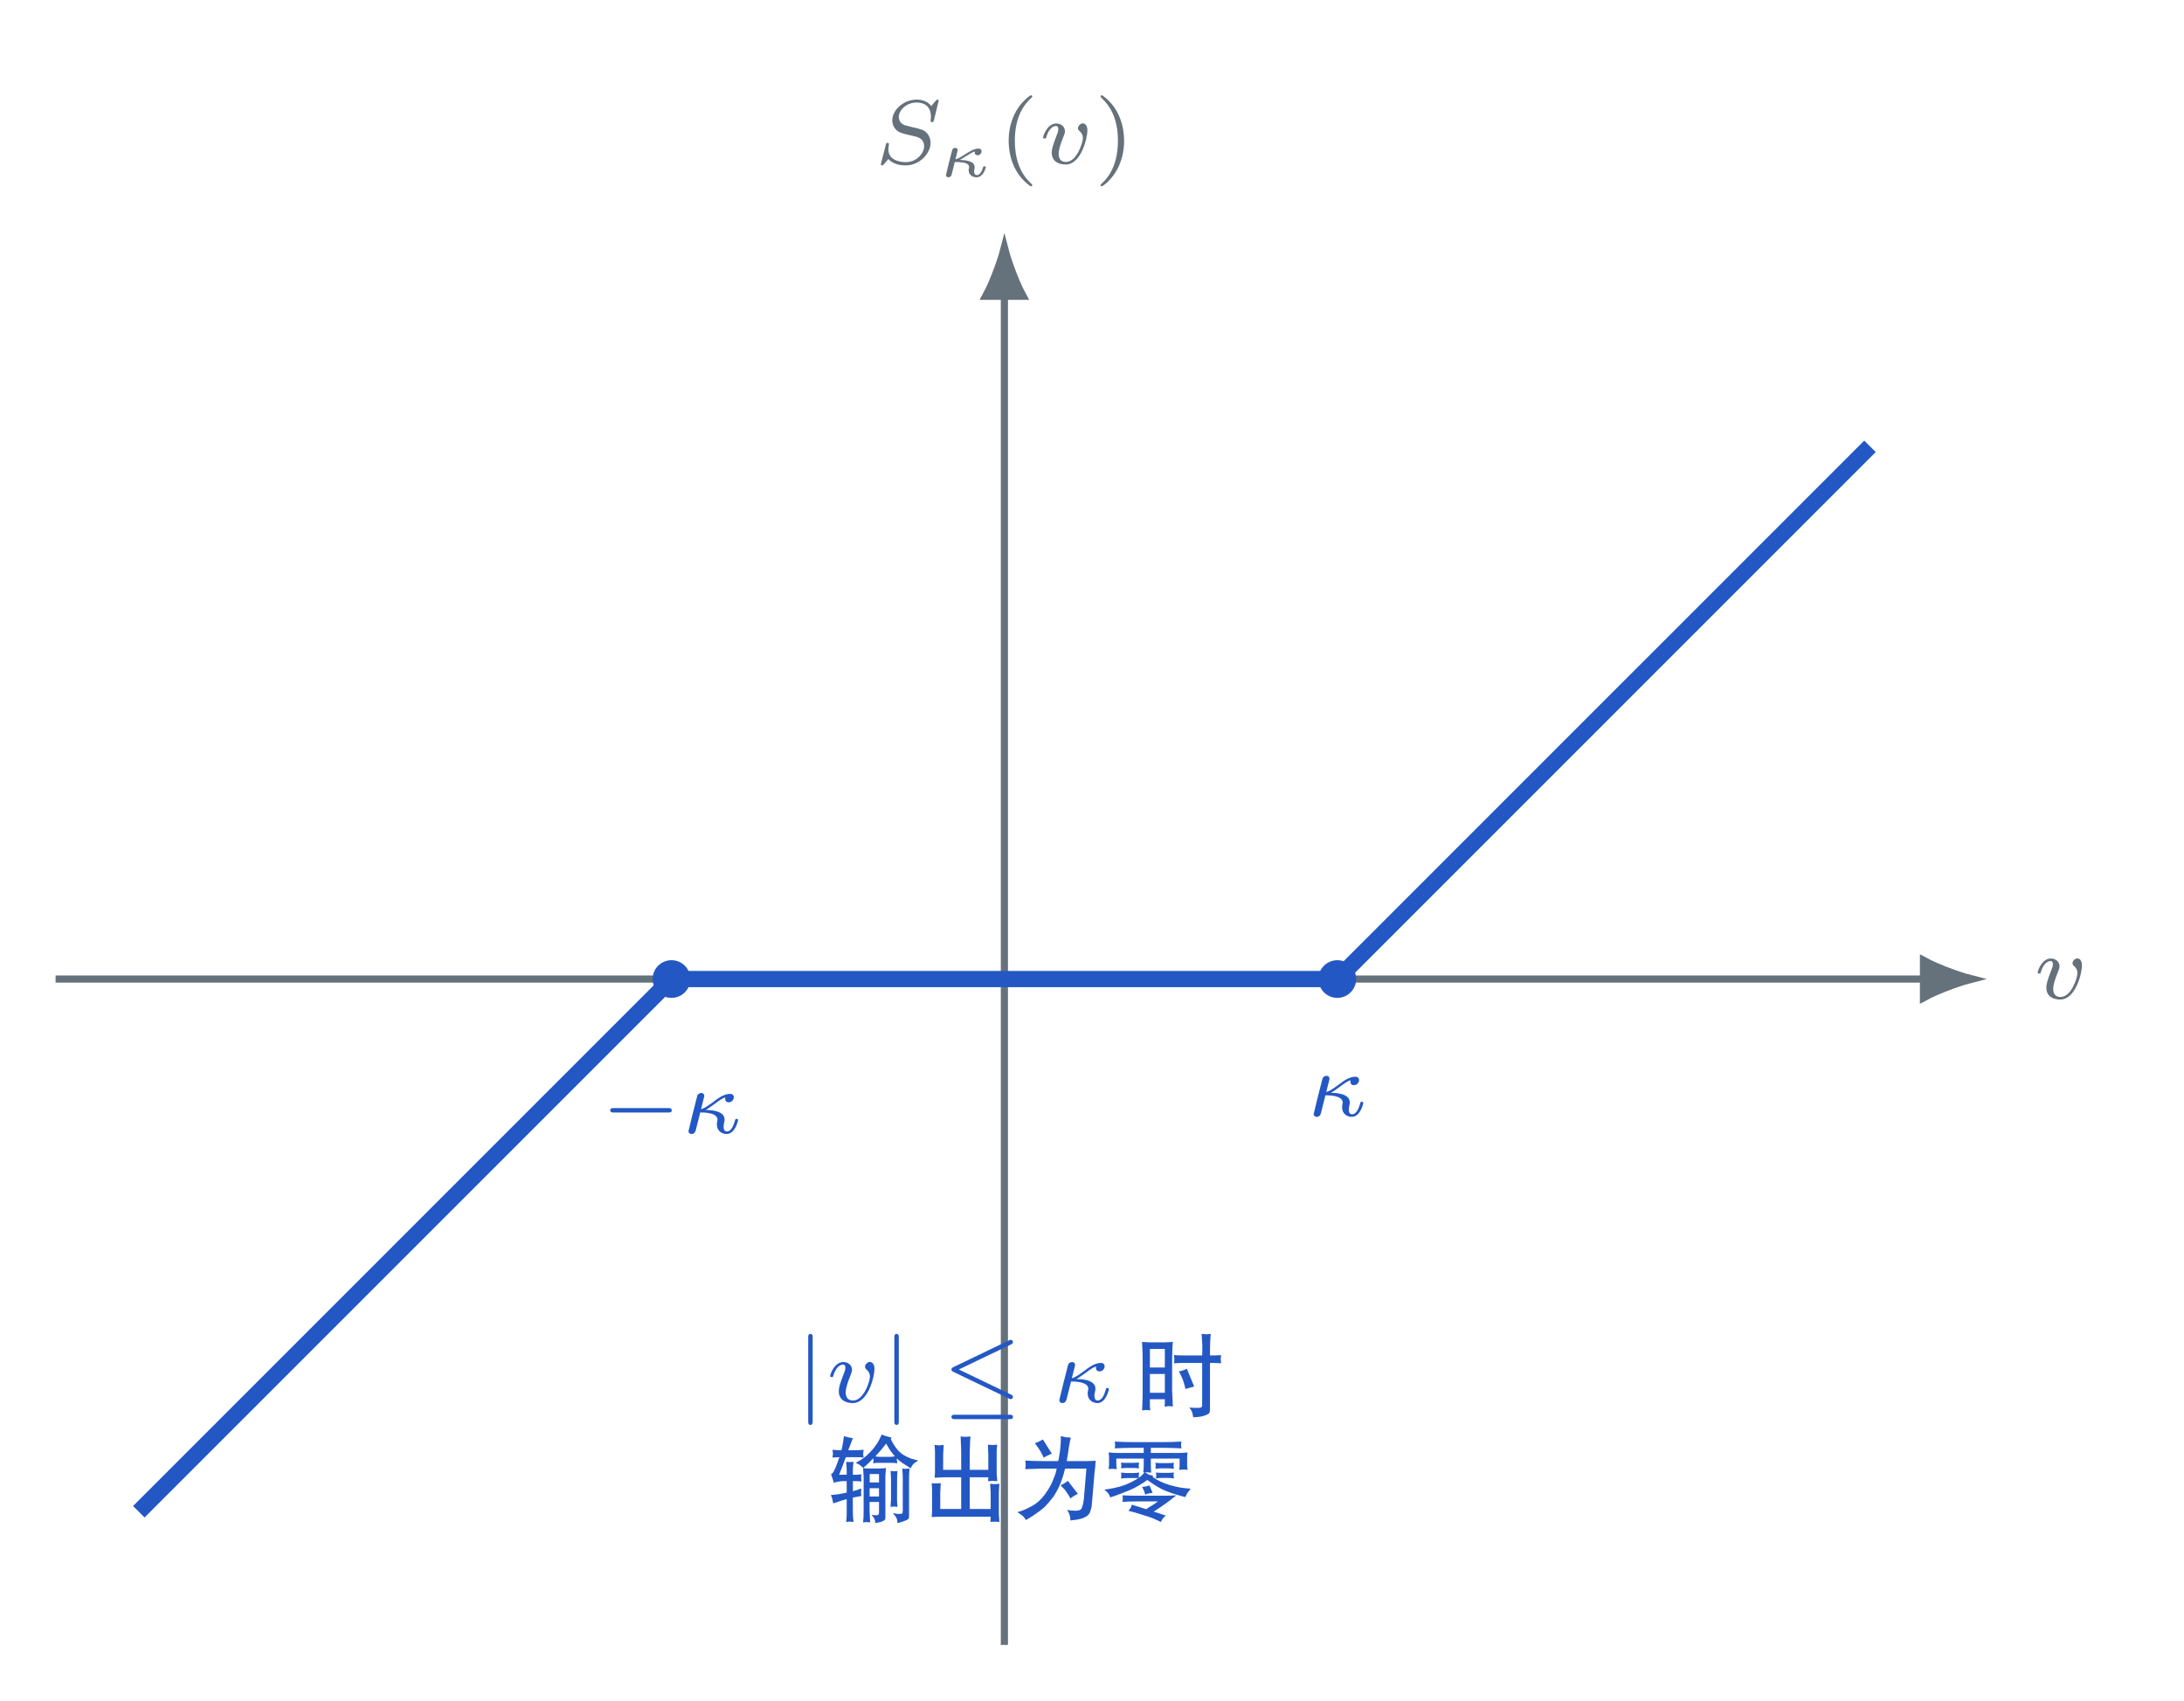
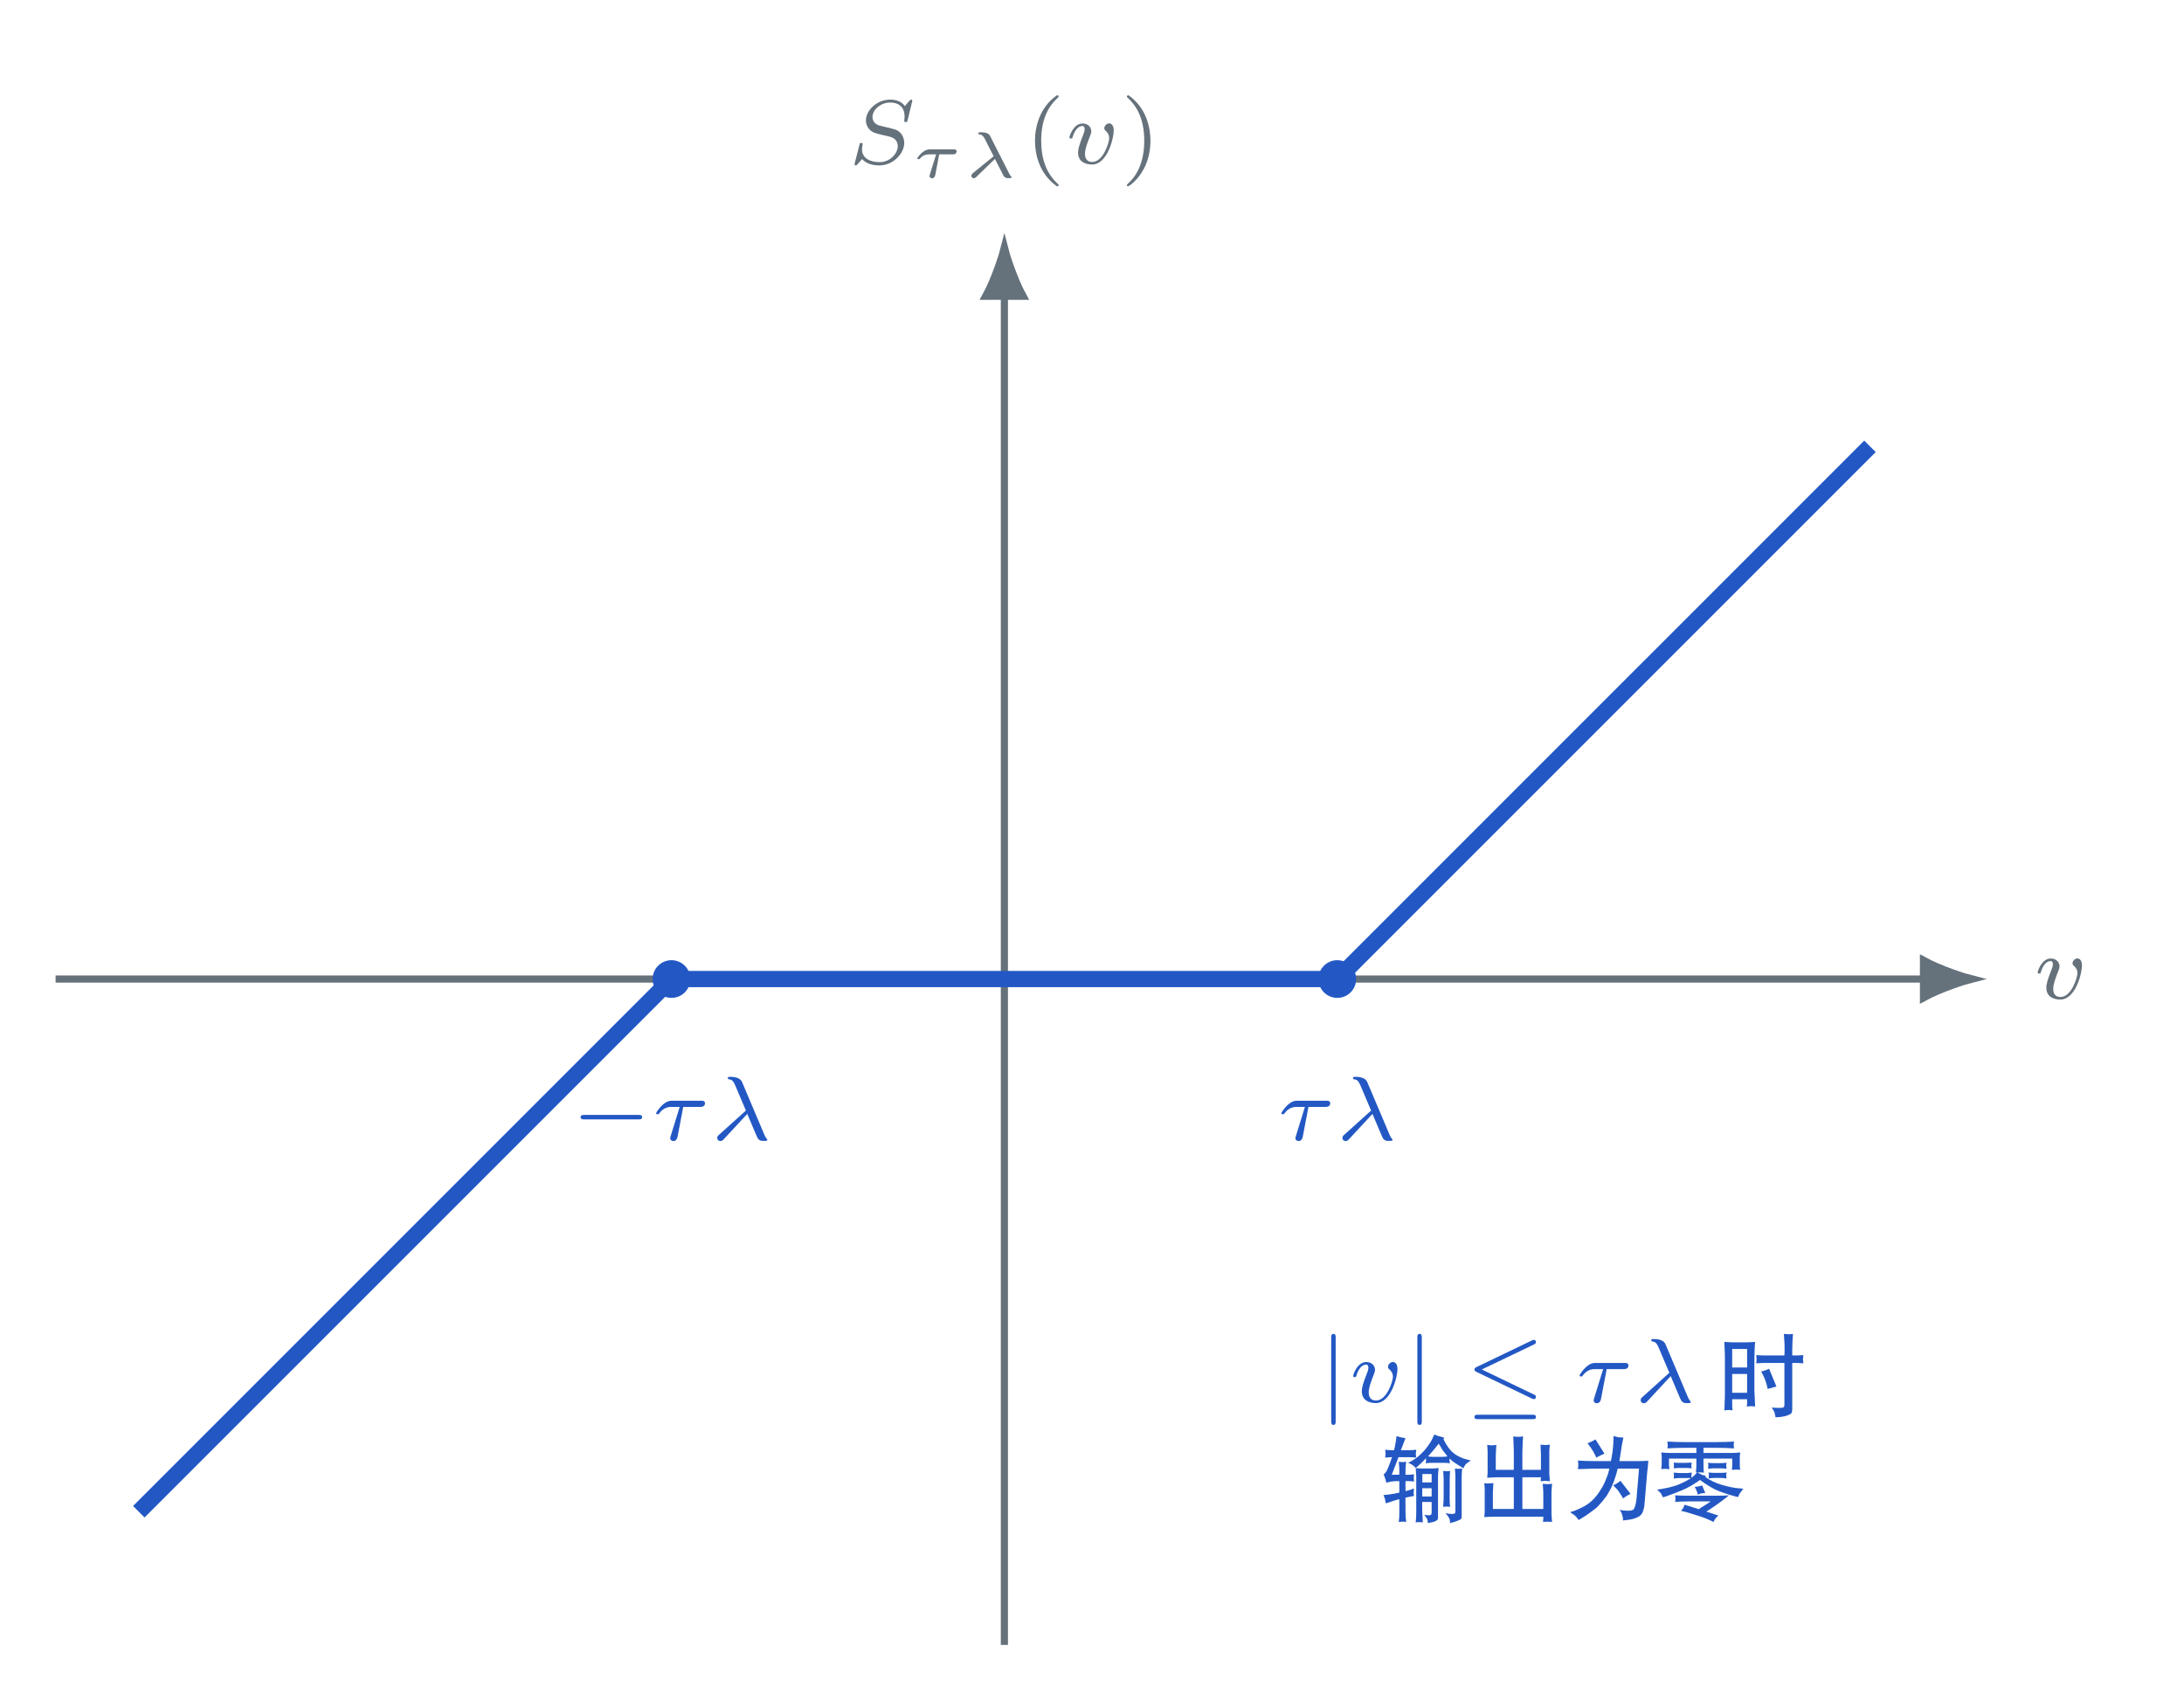
<svg xmlns="http://www.w3.org/2000/svg" xmlns:xlink="http://www.w3.org/1999/xlink" version="1.1" width="167.363pt" height="130.303pt" viewBox="-72 -72 167.363 130.303">
  <defs>
-     <path id="g14-0" d="M5.189-1.576C5.3-1.576 5.467-1.576 5.467-1.743C5.467-1.918 5.307-1.918 5.189-1.918H1.032C.921-1.918 .753-1.918 .753-1.75C.753-1.576 .914-1.576 1.032-1.576H5.189Z" />
-     <path id="g14-20" d="M5.314-4.421C5.405-4.463 5.467-4.519 5.467-4.603C5.467-4.7 5.391-4.777 5.293-4.777C5.286-4.777 5.251-4.777 5.168-4.735L.914-2.692C.795-2.636 .753-2.58 .753-2.504S.795-2.371 .914-2.315L5.154-.279C5.251-.23 5.279-.23 5.293-.23C5.405-.23 5.467-.321 5.467-.398C5.467-.509 5.384-.551 5.321-.579L1.318-2.504L5.314-4.421ZM5.189 1.304C5.3 1.304 5.467 1.304 5.467 1.137C5.467 .962 5.307 .962 5.189 .962H1.032C.914 .962 .753 .962 .753 1.137C.753 1.304 .921 1.304 1.032 1.304H5.189Z" />
-     <path id="g14-106" d="M1.353-4.958C1.353-5.063 1.353-5.23 1.186-5.23C1.011-5.23 1.011-5.07 1.011-4.958V1.471C1.011 1.576 1.011 1.743 1.179 1.743C1.353 1.743 1.353 1.583 1.353 1.471V-4.958Z" />
    <path id="g2-1307" d="M.893 .837C1.172 .816 1.423 .809 1.66 .809H5.412V.955C5.412 .969 5.412 1.004 5.398 1.046C5.398 1.102 5.398 1.151 5.398 1.206C5.537 1.193 5.649 1.186 5.733 1.186C5.83 1.186 5.942 1.193 6.081 1.206L6.053 .795C6.039 .746 6.039 .607 6.039 .377V-.865C6.039-1.039 6.039-1.172 6.053-1.276C6.053-1.381 6.067-1.527 6.081-1.716C5.914-1.695 5.788-1.688 5.719-1.688S5.537-1.695 5.37-1.716L5.398-1.29C5.412-1.172 5.412-1.032 5.412-.865V.216H3.808V-2.211H5.23V-2.162C5.23-2.141 5.23-2.113 5.216-2.064C5.216-2.015 5.216-1.967 5.216-1.911C5.398-1.932 5.523-1.939 5.565-1.939S5.719-1.932 5.914-1.911L5.886-2.315C5.872-2.378 5.872-2.511 5.872-2.727V-3.815V-4.261C5.886-4.366 5.886-4.519 5.914-4.714C5.76-4.693 5.649-4.686 5.551-4.686C5.467-4.693 5.342-4.7 5.202-4.714L5.216-4.261C5.23-4.142 5.23-3.996 5.23-3.815V-2.783H3.808V-3.933C3.808-4.122 3.808-4.331 3.822-4.547C3.822-4.763 3.836-5.028 3.864-5.342C3.682-5.321 3.543-5.314 3.473-5.314S3.278-5.321 3.11-5.342L3.138-4.645C3.152-4.428 3.152-4.198 3.152-3.954V-2.783H1.771V-3.738C1.771-3.919 1.771-4.073 1.785-4.191C1.785-4.31 1.799-4.477 1.813-4.693C1.618-4.672 1.506-4.659 1.465-4.659C1.423-4.666 1.311-4.672 1.116-4.693L1.144-4.198C1.144-4.115 1.144-3.961 1.144-3.731V-2.873C1.144-2.741 1.144-2.629 1.144-2.538C1.13-2.448 1.13-2.329 1.116-2.176C1.353-2.197 1.562-2.204 1.785-2.211H3.152V.216H1.548V-.9C1.548-1.032 1.548-1.158 1.562-1.283C1.562-1.416 1.576-1.576 1.59-1.764C1.395-1.75 1.283-1.743 1.227-1.743C1.172-1.736 1.06-1.743 .893-1.764L.921-1.325C.921-1.255 .921-1.116 .921-.914V.084C.921 .23 .921 .349 .921 .446C.907 .537 .907 .669 .893 .837Z" />
    <path id="g2-2604" d="M.181-1.269L.398-1.067C.467-1.011 .544-.879 .635-.676L.941-.774C1.36-.921 1.764-1.081 2.162-1.248S2.992-1.667 3.473-2.008C3.884-1.702 4.268-1.465 4.624-1.283C4.979-1.116 5.474-.941 6.109-.767L6.388-.697L6.472-.886C6.493-.948 6.604-1.095 6.793-1.339L6.458-1.367C6.102-1.395 5.67-1.478 5.168-1.625C4.659-1.771 4.226-1.981 3.857-2.26L3.933-2.329L3.682-2.385C3.605-2.399 3.473-2.469 3.285-2.594C3.487-2.594 3.647-2.587 3.766-2.566L3.745-2.866C3.738-2.915 3.738-3.013 3.738-3.159V-3.647H5.942V-3.166C5.942-3.089 5.942-3.027 5.935-2.978S5.921-2.866 5.914-2.783C6.046-2.797 6.158-2.803 6.242-2.803C6.318-2.81 6.423-2.803 6.555-2.783L6.528-2.978C6.521-3.027 6.521-3.082 6.521-3.159V-3.675C6.521-3.752 6.521-3.815 6.528-3.877S6.541-4.017 6.555-4.115C6.346-4.094 6.151-4.08 5.963-4.08H3.738V-4.47H4.763C5.182-4.47 5.621-4.456 6.081-4.428L6.06-4.596V-4.679C6.053-4.721 6.053-4.756 6.06-4.791S6.074-4.875 6.081-4.951C5.642-4.924 5.202-4.91 4.763-4.91H2.308C1.869-4.91 1.423-4.924 .976-4.951C.99-4.812 .997-4.728 .997-4.7V-4.603C.99-4.561 .983-4.505 .976-4.428C1.43-4.456 1.876-4.47 2.308-4.47H3.194V-4.08H1.095C.928-4.08 .732-4.094 .502-4.115L.53-3.905C.537-3.843 .537-3.773 .537-3.682V-3.222C.537-3.159 .537-3.103 .523-3.055C.523-2.999 .509-2.929 .502-2.845C.697-2.866 .907-2.866 1.13-2.838L1.102-3.055C1.095-3.11 1.095-3.166 1.095-3.229V-3.647H3.194V-3.166C3.194-3.082 3.194-2.999 3.187-2.908S3.173-2.713 3.159-2.58L3.257-2.587L3.082-2.399C3.048-2.364 2.964-2.287 2.817-2.169V-2.287C2.81-2.308 2.81-2.329 2.817-2.371C2.824-2.399 2.831-2.469 2.845-2.573C2.657-2.552 2.511-2.538 2.406-2.538H1.932C1.827-2.538 1.667-2.552 1.458-2.573C1.471-2.455 1.478-2.378 1.478-2.35S1.478-2.294 1.471-2.267C1.471-2.239 1.465-2.19 1.458-2.12C1.632-2.141 1.792-2.155 1.932-2.155H2.79C2.476-1.953 2.148-1.785 1.82-1.653S1.06-1.409 .523-1.318L.181-1.269ZM1.458-2.901C1.674-2.922 1.827-2.929 1.932-2.929H2.371C2.462-2.929 2.615-2.922 2.838-2.901L2.81-3.055C2.803-3.062 2.803-3.089 2.81-3.124C2.81-3.166 2.817-3.236 2.838-3.34C2.65-3.327 2.497-3.32 2.371-3.32H1.932C1.792-3.313 1.632-3.32 1.458-3.34C1.471-3.222 1.478-3.152 1.478-3.124C1.478-3.103 1.478-3.075 1.471-3.041C1.471-3.013 1.465-2.964 1.458-2.901ZM1.569-.83L1.583-.683C1.59-.635 1.59-.6 1.59-.586C1.59-.565 1.59-.53 1.583-.495S1.576-.404 1.569-.328C1.932-.349 2.26-.363 2.559-.363H4.289C4.156-.265 3.996-.16 3.829-.056C3.654 .049 3.501 .146 3.382 .23L2.287-.112L2.218 .077C2.211 .119 2.141 .209 2.022 .356L2.455 .467C2.894 .6 3.236 .704 3.48 .781C3.717 .858 3.947 .948 4.163 1.046L4.505 1.213L4.603 1.025C4.645 .948 4.735 .851 4.882 .718L3.954 .418C4.519 .063 5.105-.349 5.698-.83C5.377-.809 5.091-.802 4.84-.802H2.594C2.287-.802 1.946-.809 1.569-.83ZM3.068-1.478L3.173-1.269C3.18-1.255 3.194-1.227 3.215-1.172C3.236-1.13 3.25-1.095 3.257-1.074L3.299-.879L3.48-.955C3.508-.969 3.64-.99 3.877-1.018L3.633-1.59C3.452-1.527 3.264-1.485 3.068-1.478ZM4.087-2.866C4.275-2.887 4.428-2.901 4.54-2.901H5.035C5.147-2.901 5.307-2.887 5.509-2.866L5.488-3.027C5.481-3.041 5.481-3.068 5.481-3.11C5.481-3.145 5.488-3.222 5.509-3.327C5.328-3.306 5.168-3.299 5.028-3.299H4.533C4.394-3.299 4.247-3.306 4.087-3.327L4.108-3.18V-3.103V-3.013C4.101-2.978 4.094-2.929 4.087-2.866ZM4.129-2.127C4.296-2.148 4.442-2.162 4.568-2.162H5.056C5.189-2.162 5.342-2.148 5.509-2.127L5.488-2.28C5.481-2.301 5.481-2.329 5.481-2.371C5.481-2.406 5.488-2.476 5.509-2.58C5.342-2.559 5.189-2.552 5.049-2.552H4.568C4.435-2.552 4.289-2.559 4.129-2.58L4.149-2.448C4.156-2.406 4.156-2.378 4.149-2.357V-2.28C4.142-2.246 4.135-2.197 4.129-2.127Z" />
    <path id="g2-3400" d="M.46 .628C.586 .614 .683 .607 .767 .6C.837 .6 .948 .607 1.088 .628L1.06 .335V.035V-.223H2.204V-.077V.153C2.19 .174 2.19 .237 2.176 .335C2.343 .321 2.455 .314 2.511 .307C2.566 .307 2.664 .314 2.817 .335L2.79-.328L2.762-.851V-3.389C2.762-3.515 2.776-3.668 2.776-3.864C2.776-4.045 2.79-4.303 2.817-4.617C2.538-4.596 2.273-4.582 2.036-4.582H1.227C.99-4.582 .739-4.596 .46-4.617L.488-3.912C.502-3.766 .502-3.536 .502-3.208V-.774C.502-.523 .502-.307 .488-.112C.488 .07 .474 .321 .46 .628ZM1.06-.718V-2.162H2.204V-.718H1.06ZM1.06-2.657V-4.073H2.204V-2.657H1.06ZM2.901-2.978C3.208-2.999 3.487-3.006 3.724-3.006H5.063V.077C5.063 .209 5.063 .293 5.049 .321C5.035 .356 5.021 .384 4.979 .404C4.937 .432 4.798 .446 4.589 .439C4.366 .432 4.198 .425 4.087 .411C4.198 .572 4.268 .683 4.282 .739C4.31 .809 4.324 .872 4.338 .934S4.366 1.074 4.38 1.158C4.7 1.151 4.951 1.116 5.161 1.06C5.356 .997 5.481 .941 5.551 .893C5.607 .844 5.649 .781 5.649 .69C5.663 .6 5.663 .509 5.663 .411V-3.006H5.774C5.984-3.006 6.235-2.999 6.514-2.978L6.5-3.166C6.486-3.201 6.486-3.243 6.486-3.278C6.486-3.32 6.486-3.361 6.5-3.403C6.5-3.445 6.5-3.515 6.514-3.605C6.249-3.585 5.998-3.578 5.76-3.578H5.663V-3.961C5.663-4.198 5.677-4.4 5.677-4.561C5.691-4.721 5.691-4.944 5.719-5.23C5.551-5.209 5.44-5.202 5.384-5.202S5.216-5.209 5.021-5.23L5.063-4.596C5.077-4.421 5.077-4.212 5.077-3.961L5.063-3.578H3.724C3.487-3.578 3.208-3.585 2.901-3.605L2.929-3.396V-3.306C2.929-3.264 2.929-3.222 2.929-3.173C2.915-3.124 2.915-3.062 2.901-2.978ZM3.278-2.357L3.417-2.092C3.557-1.813 3.654-1.534 3.724-1.262L3.78-1.011C4.087-1.102 4.31-1.165 4.449-1.2L3.891-2.559C3.71-2.483 3.599-2.434 3.529-2.413C3.473-2.392 3.389-2.378 3.278-2.357Z" />
    <path id="g2-3451" d="M.321-.216C.579-.293 .753-.349 .851-.391C.948-.418 1.018-.446 1.053-.453L1.353-.537V.509C1.353 .607 1.346 .711 1.346 .823C1.332 .928 1.325 1.06 1.311 1.213C1.458 1.193 1.555 1.186 1.611 1.186C1.674 1.186 1.757 1.193 1.876 1.213L1.841 .858C1.834 .739 1.827 .621 1.827 .509L1.82-.656L2.106-.711C2.169-.718 2.294-.746 2.476-.781L2.455-.955C2.448-.976 2.448-1.025 2.455-1.102C2.462-1.186 2.469-1.262 2.476-1.353L2.301-1.297L2.113-1.227L1.827-1.151V-1.918H2.057C2.183-1.918 2.322-1.911 2.483-1.89L2.469-2.078C2.469-2.092 2.469-2.12 2.462-2.155V-2.267C2.469-2.301 2.476-2.364 2.483-2.441C2.294-2.42 2.155-2.406 2.057-2.406H1.827V-2.741C1.827-2.824 1.834-2.915 1.834-3.027C1.841-3.124 1.855-3.257 1.876-3.403C1.723-3.382 1.632-3.375 1.597-3.375S1.471-3.382 1.311-3.403L1.339-3.089C1.346-2.978 1.353-2.866 1.353-2.762V-2.413L.774-2.406L1.29-3.752H2.085C2.253-3.752 2.441-3.745 2.65-3.724L2.622-3.919C2.615-3.933 2.615-3.961 2.615-4.003C2.622-4.038 2.622-4.08 2.629-4.129C2.629-4.17 2.636-4.233 2.65-4.324C2.455-4.303 2.273-4.289 2.099-4.289H1.471C1.527-4.421 1.611-4.638 1.716-4.924L1.827-5.209C1.59-5.244 1.36-5.293 1.137-5.363L1.102-5.077C1.095-5 1.081-4.91 1.053-4.798C1.039-4.679 1.018-4.589 1.011-4.533C.997-4.463 .976-4.387 .948-4.289H.746C.593-4.289 .432-4.303 .265-4.324L.293-4.115C.3-4.101 .3-4.073 .3-4.017C.293-3.975 .293-3.926 .286-3.891C.286-3.857 .279-3.801 .265-3.724C.356-3.731 .502-3.745 .718-3.752L.795-3.759C.676-3.417 .579-3.145 .488-2.929C.398-2.72 .328-2.587 .265-2.532L.153-2.441C.23-2.239 .272-2.113 .293-2.05S.335-1.904 .356-1.799C.642-1.876 .9-1.918 1.13-1.918H1.353V-1.039L1.018-.969C.788-.921 .495-.879 .139-.851L.216-.663C.237-.6 .258-.53 .272-.446C.293-.377 .307-.293 .321-.216ZM2.036-3.32C2.19-3.257 2.301-3.201 2.364-3.152C2.434-3.096 2.518-3.027 2.615-2.929L2.838-3.124C2.999-3.257 3.18-3.445 3.396-3.675V-3.557L3.403-3.501C3.403-3.48 3.403-3.452 3.396-3.417S3.382-3.34 3.375-3.285C3.508-3.306 3.64-3.32 3.759-3.32H4.763C4.917-3.32 5.07-3.306 5.23-3.285L5.202-3.487C5.202-3.501 5.202-3.529 5.196-3.571C5.196-3.605 5.196-3.633 5.202-3.654L5.342-3.522C5.433-3.431 5.677-3.264 6.074-3.02L6.263-2.901L6.332-3.048C6.353-3.096 6.402-3.166 6.479-3.243C6.562-3.32 6.674-3.403 6.834-3.494L6.507-3.585C6.339-3.619 6.158-3.689 5.97-3.78S5.614-3.975 5.488-4.087C5.349-4.198 5.223-4.338 5.112-4.491C4.993-4.652 4.868-4.868 4.735-5.126L4.798-5.244C4.526-5.321 4.359-5.37 4.31-5.384S4.17-5.433 4.038-5.488L3.926-5.258C3.843-5.063 3.731-4.868 3.585-4.672C3.438-4.47 3.34-4.338 3.271-4.268C3.215-4.198 3.089-4.08 2.908-3.905C2.72-3.731 2.518-3.585 2.287-3.459L2.036-3.32ZM3.55-3.815C3.836-4.129 4.115-4.449 4.373-4.791C4.54-4.505 4.645-4.338 4.679-4.282C4.721-4.219 4.84-4.066 5.042-3.815C4.903-3.794 4.777-3.78 4.672-3.78H3.87C3.78-3.78 3.668-3.794 3.55-3.815ZM2.608 1.241C2.713 1.227 2.803 1.22 2.873 1.22S3.034 1.227 3.152 1.241L3.131 .851C3.117 .607 3.11 .474 3.11 .453L3.103-.321H3.829V.418C3.829 .523 3.822 .593 3.801 .628C3.78 .669 3.738 .69 3.668 .697C3.592 .704 3.459 .69 3.264 .663C3.361 .788 3.424 .886 3.466 .948C3.494 1.018 3.522 1.074 3.522 1.116C3.536 1.165 3.536 1.22 3.536 1.297C3.787 1.248 3.94 1.22 3.996 1.2S4.122 1.151 4.191 1.109C4.275 1.067 4.31 .997 4.317 .907V-2.294C4.317-2.371 4.324-2.462 4.331-2.566S4.352-2.79 4.366-2.922C4.191-2.901 4.031-2.887 3.87-2.887H3.103C2.964-2.887 2.797-2.894 2.608-2.915L2.629-2.608C2.643-2.462 2.65-2.35 2.65-2.287V.439C2.65 .586 2.643 .718 2.643 .823C2.629 .928 2.622 1.067 2.608 1.241ZM3.11-.739V-1.374H3.829V-.739H3.11ZM3.117-1.82V-2.462H3.829V-1.82H3.117ZM4.714 .056C4.84 .035 4.931 .028 4.986 .028C5.035 .028 5.126 .035 5.244 .056L5.216-.286C5.209-.335 5.209-.453 5.209-.628C5.209-.628 5.216-2.085 5.216-2.085C5.216-2.246 5.216-2.357 5.223-2.413C5.223-2.469 5.23-2.566 5.244-2.699C5.14-2.678 5.056-2.671 4.986-2.678C4.917-2.678 4.826-2.685 4.714-2.699L4.735-2.392C4.742-2.315 4.749-2.211 4.749-2.085V-.635C4.749-.53 4.749-.425 4.735-.321C4.735-.216 4.721-.091 4.714 .056ZM4.889 .53C5.007 .663 5.091 .774 5.14 .865C5.189 .948 5.216 1.018 5.223 1.081S5.237 1.213 5.244 1.297C5.391 1.262 5.544 1.22 5.712 1.158S5.991 1.046 6.032 1.018C6.088 .976 6.116 .948 6.116 .907C6.13 .872 6.13 .809 6.13 .704V-2.169C6.13-2.253 6.13-2.35 6.137-2.455C6.144-2.566 6.151-2.713 6.165-2.887C6.004-2.873 5.907-2.866 5.879-2.859C5.858-2.859 5.767-2.866 5.614-2.88L5.642-2.462C5.649-2.399 5.649-2.301 5.649-2.169V.349C5.649 .418 5.642 .474 5.628 .516C5.621 .565 5.558 .586 5.44 .593C5.265 .6 5.084 .579 4.889 .53Z" />
    <path id="g2-3769" d="M.488 .46C.669 .579 .809 .676 .893 .746C.962 .816 1.06 .921 1.144 1.06L1.325 .955C1.59 .802 1.827 .642 2.05 .474C2.287 .307 2.441 .181 2.538 .098C2.622 .007 2.762-.133 2.929-.328C3.082-.523 3.208-.669 3.278-.767C3.347-.872 3.417-.997 3.501-1.151S3.654-1.43 3.696-1.534C3.738-1.632 3.794-1.757 3.85-1.911C3.905-2.057 3.947-2.183 3.975-2.28C4.017-2.378 4.059-2.58 4.142-2.88H5.774L5.593-.725C5.593-.628 5.579-.509 5.551-.37C5.537-.23 5.509-.133 5.495-.084C5.481-.028 5.454 .056 5.398 .181C5.356 .293 5.189 .356 4.896 .349C4.7 .349 4.491 .328 4.296 .279C4.394 .432 4.449 .551 4.477 .642C4.505 .725 4.519 .795 4.533 .858C4.533 .921 4.547 .997 4.547 1.095C4.896 1.06 5.147 1.025 5.314 .976C5.481 .934 5.635 .872 5.76 .795C5.886 .711 5.97 .621 6.025 .516C6.067 .411 6.109 .321 6.123 .237C6.151 .16 6.165 .077 6.179 0C6.179-.084 6.207-.244 6.221-.481L6.402-2.622C6.416-2.685 6.416-2.797 6.444-2.957C6.458-3.117 6.472-3.292 6.486-3.48C6.151-3.459 5.844-3.452 5.565-3.452H4.268L4.324-3.794L4.407-4.324C4.421-4.47 4.449-4.617 4.477-4.763L4.575-5.258C4.38-5.265 4.24-5.272 4.142-5.286C4.059-5.307 3.947-5.335 3.822-5.377L3.808-4.889C3.794-4.735 3.794-4.561 3.766-4.373C3.752-4.184 3.724-4.024 3.696-3.891C3.682-3.759 3.654-3.612 3.612-3.452H2.483C2.022-3.452 1.548-3.466 1.088-3.494L1.116-3.299V-3.187V-3.048C1.102-3.006 1.102-2.936 1.088-2.838C1.911-2.866 2.371-2.88 2.483-2.88H3.501L3.417-2.532C3.389-2.434 3.306-2.225 3.18-1.911S2.845-1.248 2.566-.865C2.273-.481 1.953-.195 1.59 0C1.227 .188 .976 .307 .823 .356L.488 .46ZM1.827-4.819L2.05-4.519C2.19-4.331 2.315-4.115 2.427-3.884L2.497-3.717C2.664-3.815 2.873-3.919 3.124-4.024L2.441-5.112L2.26-5.014C2.218-4.979 2.064-4.917 1.827-4.819ZM3.794-1.597L4.045-1.339C4.101-1.29 4.17-1.206 4.254-1.074S4.407-.837 4.449-.774L4.547-.593C4.714-.725 4.91-.844 5.119-.948L4.352-1.939L4.198-1.827L4.017-1.709C3.975-1.681 3.905-1.646 3.794-1.597Z" />
-     <path id="g18-40" d="M2.476-5.23C1.151-4.296 .802-2.817 .802-1.75C.802-.767 1.095 .76 2.476 1.736C2.532 1.736 2.615 1.736 2.615 1.653C2.615 1.611 2.594 1.597 2.545 1.548C1.618 .711 1.276-.474 1.276-1.743C1.276-3.626 1.995-4.547 2.566-5.063C2.594-5.091 2.615-5.112 2.615-5.147C2.615-5.23 2.532-5.23 2.476-5.23Z" />
-     <path id="g18-41" d="M.628-5.23C.579-5.23 .495-5.23 .495-5.147C.495-5.112 .516-5.091 .558-5.042C1.158-4.491 1.827-3.55 1.827-1.75C1.827-.293 1.374 .809 .621 1.492C.502 1.611 .495 1.618 .495 1.653S.516 1.736 .586 1.736C.669 1.736 1.332 1.276 1.792 .404C2.099-.174 2.301-.928 2.301-1.743C2.301-2.727 2.008-4.254 .628-5.23Z" />
-     <path id="g17-20" d="M1.684-1.28C1.853-1.37 1.993-1.46 2.137-1.554C2.476-1.773 2.645-1.868 2.834-1.928C2.829-1.913 2.824-1.898 2.824-1.843C2.824-1.684 2.949-1.634 3.039-1.634C3.213-1.634 3.347-1.788 3.347-1.938C3.347-2.017 3.313-2.147 3.113-2.147C2.755-2.147 2.371-1.893 2.087-1.709C1.738-1.484 1.554-1.38 1.345-1.325L1.435-1.689C1.465-1.803 1.514-1.998 1.514-2.027C1.514-2.112 1.45-2.202 1.33-2.202C1.235-2.202 1.151-2.147 1.106-2.067C1.081-2.022 .618-.169 .618-.12C.618-.01 .707 .055 .802 .055C.872 .055 1.006 .015 1.051-.149C1.071-.224 1.066-.229 1.295-1.121C1.41-1.116 1.519-1.116 1.634-1.111C2.087-1.081 2.391-.991 2.391-.732C2.391-.687 2.376-.618 2.371-.613C2.356-.538 2.356-.508 2.356-.478C2.356-.125 2.675 .055 2.964 .055C3.477 .055 3.671-.663 3.671-.717C3.671-.787 3.587-.787 3.567-.787C3.482-.787 3.472-.762 3.447-.672C3.397-.503 3.253-.115 2.984-.115C2.795-.115 2.775-.314 2.775-.403C2.775-.483 2.795-.558 2.795-.573C2.814-.658 2.814-.667 2.814-.722C2.814-1.215 2.117-1.255 1.684-1.28Z" />
-     <path id="g16-20" d="M1.848-1.771C2.106-1.925 2.441-2.176 2.483-2.204C2.964-2.566 3.131-2.664 3.354-2.741C3.34-2.713 3.333-2.657 3.333-2.622C3.333-2.455 3.445-2.357 3.605-2.357C3.829-2.357 3.996-2.552 3.996-2.741C3.996-2.915 3.884-3.006 3.703-3.006C3.236-3.006 2.762-2.65 2.392-2.364C1.848-1.96 1.66-1.883 1.485-1.834C1.569-2.162 1.583-2.218 1.611-2.343C1.66-2.511 1.736-2.817 1.736-2.852C1.736-2.978 1.639-3.075 1.499-3.075C1.367-3.075 1.248-2.978 1.206-2.894C1.172-2.81 .523-.202 .523-.153C.523 0 .649 .07 .76 .07C1.011 .07 1.067-.16 1.095-.279C1.109-.314 1.248-.886 1.423-1.583C1.785-1.583 2.748-1.555 2.748-1.018C2.748-1.011 2.741-.948 2.72-.865C2.699-.753 2.699-.718 2.699-.649C2.699-.153 3.103 .07 3.438 .07C4.122 .07 4.324-.99 4.324-.997C4.324-1.088 4.233-1.088 4.212-1.088C4.115-1.088 4.108-1.053 4.073-.921C3.996-.649 3.815-.126 3.459-.126C3.271-.126 3.215-.3 3.215-.488C3.215-.607 3.215-.621 3.257-.802C3.278-.879 3.292-.948 3.292-1.032C3.292-1.771 2.064-1.771 1.848-1.771Z" />
-     <path id="g16-83" d="M4.951-4.812C4.951-4.847 4.931-4.903 4.861-4.903C4.819-4.903 4.812-4.896 4.721-4.805L4.38-4.407C4.115-4.777 3.675-4.903 3.25-4.903C2.267-4.903 1.395-4.108 1.395-3.306C1.395-3.201 1.416-2.922 1.625-2.664C1.862-2.385 2.12-2.322 2.594-2.211C2.734-2.176 3.082-2.099 3.187-2.071C3.41-2.015 3.836-1.862 3.836-1.339C3.836-.774 3.243-.112 2.448-.112C1.834-.112 1.095-.328 1.095-1.102C1.095-1.172 1.109-1.325 1.137-1.451C1.144-1.478 1.144-1.485 1.144-1.492C1.144-1.583 1.06-1.583 1.032-1.583C.934-1.583 .928-1.569 .9-1.444L.544-.049C.537-.021 .523 .021 .523 .056C.523 .098 .551 .139 .621 .139C.663 .139 .669 .133 .76 .042C.837-.042 1.018-.265 1.095-.349C1.465 .056 2.008 .139 2.427 .139C3.48 .139 4.331-.767 4.331-1.59C4.331-1.897 4.205-2.176 4.052-2.336C3.808-2.587 3.703-2.615 2.803-2.824C2.657-2.859 2.427-2.915 2.364-2.936C2.19-2.999 1.897-3.173 1.897-3.571C1.897-4.122 2.518-4.679 3.243-4.679C3.996-4.679 4.359-4.254 4.359-3.592C4.359-3.501 4.331-3.34 4.331-3.278C4.331-3.18 4.414-3.18 4.449-3.18C4.554-3.18 4.561-3.215 4.589-3.333L4.951-4.812Z" />
-     <path id="g16-118" d="M3.724-2.532C3.724-3.075 3.396-3.082 3.375-3.082C3.194-3.082 2.999-2.894 2.999-2.713C2.999-2.594 3.068-2.538 3.117-2.497C3.236-2.399 3.375-2.218 3.375-1.939C3.375-1.625 2.915-.126 2.085-.126C1.52-.126 1.52-.628 1.52-.746C1.52-1.067 1.646-1.458 1.904-2.106C1.96-2.253 2.001-2.357 2.001-2.476C2.001-2.838 1.695-3.075 1.339-3.075C.642-3.075 .328-2.12 .328-2.008C.328-1.918 .425-1.918 .446-1.918C.544-1.918 .551-1.953 .572-2.029C.739-2.601 1.039-2.88 1.318-2.88C1.437-2.88 1.492-2.803 1.492-2.636C1.492-2.476 1.437-2.329 1.367-2.169C1.067-1.395 .99-1.095 .99-.844C.99-.153 1.534 .07 2.064 .07C3.236 .07 3.724-1.96 3.724-2.532Z" />
+     <path id="g15-0" d="M5.189-1.576C5.3-1.576 5.467-1.576 5.467-1.743C5.467-1.918 5.307-1.918 5.189-1.918H1.032C.921-1.918 .753-1.918 .753-1.75C.753-1.576 .914-1.576 1.032-1.576H5.189Z" />
+     <path id="g15-20" d="M5.314-4.421C5.405-4.463 5.467-4.519 5.467-4.603C5.467-4.7 5.391-4.777 5.293-4.777C5.286-4.777 5.251-4.777 5.168-4.735L.914-2.692C.795-2.636 .753-2.58 .753-2.504S.795-2.371 .914-2.315L5.154-.279C5.251-.23 5.279-.23 5.293-.23C5.405-.23 5.467-.321 5.467-.398C5.467-.509 5.384-.551 5.321-.579L1.318-2.504L5.314-4.421ZM5.189 1.304C5.3 1.304 5.467 1.304 5.467 1.137C5.467 .962 5.307 .962 5.189 .962H1.032C.914 .962 .753 .962 .753 1.137C.753 1.304 .921 1.304 1.032 1.304H5.189Z" />
+     <path id="g15-106" d="M1.353-4.958C1.353-5.063 1.353-5.23 1.186-5.23C1.011-5.23 1.011-5.07 1.011-4.958V1.471C1.011 1.576 1.011 1.743 1.179 1.743C1.353 1.743 1.353 1.583 1.353 1.471V-4.958Z" />
+     <path id="g19-40" d="M2.476-5.23C1.151-4.296 .802-2.817 .802-1.75C.802-.767 1.095 .76 2.476 1.736C2.532 1.736 2.615 1.736 2.615 1.653C2.615 1.611 2.594 1.597 2.545 1.548C1.618 .711 1.276-.474 1.276-1.743C1.276-3.626 1.995-4.547 2.566-5.063C2.594-5.091 2.615-5.112 2.615-5.147C2.615-5.23 2.532-5.23 2.476-5.23Z" />
+     <path id="g19-41" d="M.628-5.23C.579-5.23 .495-5.23 .495-5.147C.495-5.112 .516-5.091 .558-5.042C1.158-4.491 1.827-3.55 1.827-1.75C1.827-.293 1.374 .809 .621 1.492C.502 1.611 .495 1.618 .495 1.653S.516 1.736 .586 1.736C.669 1.736 1.332 1.276 1.792 .404C2.099-.174 2.301-.928 2.301-1.743C2.301-2.727 2.008-4.254 .628-5.23Z" />
+     <path id="g18-21" d="M2.416-1.415C2.655-.966 3.054-.149 3.098-.085C3.143-.025 3.208 .005 3.213 .01C3.298 .055 3.313 .055 3.412 .055H3.537C3.626 .055 3.686 .055 3.686-.015C3.686-.045 3.671-.065 3.651-.08C3.592-.13 3.552-.209 3.507-.294L2.052-3.158C1.958-3.342 1.803-3.457 1.325-3.457C1.22-3.457 1.141-3.457 1.141-3.367C1.141-3.298 1.2-3.293 1.265-3.288C1.474-3.263 1.574-3.073 1.649-2.934L1.893-2.451C1.988-2.267 2.227-1.808 2.316-1.619L.722-.324C.687-.294 .608-.214 .608-.125C.608-.02 .692 .065 .797 .065C.887 .065 .936 .01 .981-.03L2.416-1.415Z" />
+     <path id="g18-28" d="M2.117-1.768H3.163C3.258-1.768 3.303-1.768 3.372-1.818C3.407-1.848 3.452-1.918 3.452-1.988C3.452-2.147 3.303-2.147 3.223-2.147H1.43C1.315-2.147 1.106-2.147 .817-1.908C.687-1.803 .443-1.529 .443-1.465C.443-1.395 .513-1.395 .543-1.395C.613-1.395 .613-1.4 .653-1.445C.842-1.694 1.106-1.768 1.365-1.768H1.883L1.474-.453C1.44-.339 1.375-.139 1.375-.11C1.375 0 1.465 .065 1.564 .065C1.724 .065 1.793-.06 1.818-.189L2.117-1.768Z" />
+     <path id="g17-21" d="M2.817-1.995C3.166-1.2 3.564-.188 3.64-.098C3.773 .07 3.898 .07 4.01 .07H4.149C4.282 .07 4.352 .07 4.352-.014C4.352-.049 4.331-.07 4.317-.084C4.233-.16 4.163-.321 4.135-.384L2.434-4.4C2.385-4.526 2.246-4.84 1.506-4.84C1.423-4.84 1.325-4.84 1.325-4.742C1.325-4.659 1.395-4.652 1.43-4.645C1.576-4.624 1.709-4.603 1.883-4.205L2.713-2.253L.656-.398C.572-.328 .516-.272 .516-.153C.516 .014 .656 .084 .753 .084C.886 .084 .969-.007 .99-.028L2.817-1.995Z" />
+     <path id="g17-28" d="M2.392-2.532H3.689C3.766-2.532 4.059-2.532 4.059-2.81C4.059-3.006 3.877-3.006 3.759-3.006H1.562C1.36-3.006 1.137-2.992 .774-2.657C.572-2.476 .314-2.106 .314-2.05C.314-1.967 .404-1.967 .432-1.967C.509-1.967 .516-1.981 .558-2.043C.914-2.532 1.339-2.532 1.499-2.532H2.12L1.43-.3C1.395-.188 1.395-.181 1.395-.139C1.395 .049 1.569 .084 1.625 .084C1.89 .084 1.939-.167 1.96-.265L2.392-2.532Z" />
+     <path id="g17-83" d="M4.951-4.812C4.951-4.847 4.931-4.903 4.861-4.903C4.819-4.903 4.812-4.896 4.721-4.805L4.38-4.407C4.115-4.777 3.675-4.903 3.25-4.903C2.267-4.903 1.395-4.108 1.395-3.306C1.395-3.201 1.416-2.922 1.625-2.664C1.862-2.385 2.12-2.322 2.594-2.211C2.734-2.176 3.082-2.099 3.187-2.071C3.41-2.015 3.836-1.862 3.836-1.339C3.836-.774 3.243-.112 2.448-.112C1.834-.112 1.095-.328 1.095-1.102C1.095-1.172 1.109-1.325 1.137-1.451C1.144-1.478 1.144-1.485 1.144-1.492C1.144-1.583 1.06-1.583 1.032-1.583C.934-1.583 .928-1.569 .9-1.444L.544-.049C.537-.021 .523 .021 .523 .056C.523 .098 .551 .139 .621 .139C.663 .139 .669 .133 .76 .042C.837-.042 1.018-.265 1.095-.349C1.465 .056 2.008 .139 2.427 .139C3.48 .139 4.331-.767 4.331-1.59C4.331-1.897 4.205-2.176 4.052-2.336C3.808-2.587 3.703-2.615 2.803-2.824C2.657-2.859 2.427-2.915 2.364-2.936C2.19-2.999 1.897-3.173 1.897-3.571C1.897-4.122 2.518-4.679 3.243-4.679C3.996-4.679 4.359-4.254 4.359-3.592C4.359-3.501 4.331-3.34 4.331-3.278C4.331-3.18 4.414-3.18 4.449-3.18C4.554-3.18 4.561-3.215 4.589-3.333L4.951-4.812Z" />
+     <path id="g17-118" d="M3.724-2.532C3.724-3.075 3.396-3.082 3.375-3.082C3.194-3.082 2.999-2.894 2.999-2.713C2.999-2.594 3.068-2.538 3.117-2.497C3.236-2.399 3.375-2.218 3.375-1.939C3.375-1.625 2.915-.126 2.085-.126C1.52-.126 1.52-.628 1.52-.746C1.52-1.067 1.646-1.458 1.904-2.106C1.96-2.253 2.001-2.357 2.001-2.476C2.001-2.838 1.695-3.075 1.339-3.075C.642-3.075 .328-2.12 .328-2.008C.328-1.918 .425-1.918 .446-1.918C.544-1.918 .551-1.953 .572-2.029C.739-2.601 1.039-2.88 1.318-2.88C1.437-2.88 1.492-2.803 1.492-2.636C1.492-2.476 1.437-2.329 1.367-2.169C1.067-1.395 .99-1.095 .99-.844C.99-.153 1.534 .07 2.064 .07C3.236 .07 3.724-1.96 3.724-2.532Z" />
  </defs>
  <g id="page10">
    <g stroke-miterlimit="10" transform="translate(4.96779,3.020473)scale(0.996264,-0.996264)">
      <g fill="#000" stroke="#000">
        <g stroke-width="0.4">
          <g stroke-width="0.55">
            <g fill="#65717b" stroke="#65717b">
              <path d="M-72.981 0H70.695" fill="none" />
              <g transform="translate(70.69545,0.0)">
                <g stroke-dasharray="none" stroke-dashoffset="0.0">
                  <g stroke-linejoin="miter">
                    <path d="M3.713 0C3.257 .112 1.253 .749 0 1.442V-1.442C1.253-.749 3.257-.112 3.713 0Z" />
                  </g>
                </g>
              </g>
              <g transform="translate(79.14992,-1.50694)">
                <g stroke="none" transform="scale(-1.00375,1.00375)translate(4.96779,3.020473)scale(-1,-1)">
                  <g fill="#65717b">
                    <g stroke="none">
                      <g fill="#65717b">
-                         <use x="4.968" y="3.02" xlink:href="#g16-118" />
+                         <use x="4.968" y="3.02" xlink:href="#g17-118" />
                      </g>
                    </g>
                  </g>
                </g>
              </g>
            </g>
          </g>
          <g stroke-width="0.55">
            <g fill="#65717b" stroke="#65717b">
              <path d="M0-51.215V52.514" fill="none" />
              <g transform="matrix(0.0,1.0,-1.0,0.0,0.0,52.51436)">
                <g stroke-dasharray="none" stroke-dashoffset="0.0">
                  <g stroke-linejoin="miter">
                    <path d="M3.713 0C3.257 .112 1.253 .749 0 1.442V-1.442C1.253-.749 3.257-.112 3.713 0Z" />
                  </g>
                </g>
              </g>
-               <g transform="translate(-10.02472,62.71883)">
+               <g transform="translate(-12.05049,62.71883)">
                <g stroke="none" transform="scale(-1.00375,1.00375)translate(4.96779,3.020473)scale(-1,-1)">
                  <g fill="#65717b">
                    <g stroke="none">
                      <g fill="#65717b">
-                         <use x="4.968" y="3.02" xlink:href="#g16-83" />
-                         <use x="9.86" y="4.017" xlink:href="#g17-20" />
-                         <use x="14.48" y="3.02" xlink:href="#g18-40" />
-                         <use x="17.594" y="3.02" xlink:href="#g16-118" />
-                         <use x="21.829" y="3.02" xlink:href="#g18-41" />
+                         <use x="4.968" y="3.02" xlink:href="#g17-83" />
+                         <use x="9.86" y="4.078" xlink:href="#g18-28" />
+                         <use x="13.833" y="4.078" xlink:href="#g18-21" />
+                         <use x="18.517" y="3.02" xlink:href="#g19-40" />
+                         <use x="21.63" y="3.02" xlink:href="#g17-118" />
+                         <use x="25.865" y="3.02" xlink:href="#g19-41" />
                      </g>
                    </g>
                  </g>
                </g>
              </g>
            </g>
          </g>
          <g fill="#2358c4" stroke="#2358c4">
            <g stroke-width="1.25">
              <path d="M-66.58-40.972L-25.607 0H25.607L66.58 40.972" fill="none" />
            </g>
          </g>
          <g fill="#2358c4" stroke="#2358c4">
            <path d="M-24.157 0C-24.157 .801-24.807 1.45-25.607 1.45S-27.057 .801-27.057 0S-26.408-1.45-25.607-1.45S-24.157-.801-24.157 0ZM-25.607 0" stroke="none" />
-             <g transform="translate(-31.07335,-11.84969)">
+             <g transform="translate(-33.35246,-12.37743)">
              <g stroke="none" transform="scale(-1.00375,1.00375)translate(4.96779,3.020473)scale(-1,-1)">
                <g fill="#2358c4">
                  <g stroke="none">
                    <g fill="#2358c4">
-                       <use x="4.968" y="3.02" xlink:href="#g14-0" />
-                       <use x="11.194" y="3.02" xlink:href="#g16-20" />
+                       <use x="4.968" y="3.02" xlink:href="#g15-0" />
+                       <use x="11.194" y="3.02" xlink:href="#g17-28" />
+                       <use x="15.675" y="3.02" xlink:href="#g17-21" />
                    </g>
                  </g>
                </g>
              </g>
            </g>
          </g>
          <g fill="#2358c4" stroke="#2358c4">
            <path d="M27.057 0C27.057 .801 26.408 1.45 25.607 1.45S24.157 .801 24.157 0S24.807-1.45 25.607-1.45S27.057-.801 27.057 0ZM25.607 0" stroke="none" />
-             <g transform="translate(23.2666,-10.53023)">
+             <g transform="translate(20.98749,-12.37743)">
              <g stroke="none" transform="scale(-1.00375,1.00375)translate(4.96779,3.020473)scale(-1,-1)">
                <g fill="#2358c4">
                  <g stroke="none">
                    <g fill="#2358c4">
-                       <use x="4.968" y="3.02" xlink:href="#g16-20" />
+                       <use x="4.968" y="3.02" xlink:href="#g17-28" />
+                       <use x="9.448" y="3.02" xlink:href="#g17-21" />
                    </g>
                  </g>
                </g>
              </g>
            </g>
          </g>
          <g fill="#2358c4" stroke="#2358c4">
            <g fill="#2358c4" stroke="#2358c4">
</g>
-             <g transform="translate(-16.10545,-40.54425)">
+             <g transform="translate(24.12354,-40.54425)">
              <g stroke="none" transform="scale(-1.00375,1.00375)translate(4.96779,3.020473)scale(-1,-1)">
                <g fill="#2358c4">
                  <g stroke="none">
                    <g fill="#2358c4">
-                       <use x="4.968" y="-4.95" xlink:href="#g14-106" />
-                       <use x="7.334" y="-4.95" xlink:href="#g16-118" />
-                       <use x="11.569" y="-4.95" xlink:href="#g14-106" />
-                       <use x="16.203" y="-4.95" xlink:href="#g14-20" />
-                       <use x="24.698" y="-4.95" xlink:href="#g16-20" />
-                       <use x="31.105" y="-4.95" xlink:href="#g2-3400" />
-                       <use x="7.576" y="3.02" xlink:href="#g2-3451" />
-                       <use x="14.55" y="3.02" xlink:href="#g2-1307" />
-                       <use x="21.523" y="3.02" xlink:href="#g2-3769" />
-                       <use x="28.497" y="3.02" xlink:href="#g2-2604" />
+                       <use x="4.968" y="-4.95" xlink:href="#g15-106" />
+                       <use x="7.334" y="-4.95" xlink:href="#g17-118" />
+                       <use x="11.569" y="-4.95" xlink:href="#g15-106" />
+                       <use x="16.203" y="-4.95" xlink:href="#g15-20" />
+                       <use x="24.698" y="-4.95" xlink:href="#g17-28" />
+                       <use x="29.178" y="-4.95" xlink:href="#g17-21" />
+                       <use x="35.646" y="-4.95" xlink:href="#g2-3400" />
+                       <use x="9.846" y="3.02" xlink:href="#g2-3451" />
+                       <use x="16.82" y="3.02" xlink:href="#g2-1307" />
+                       <use x="23.794" y="3.02" xlink:href="#g2-3769" />
+                       <use x="30.768" y="3.02" xlink:href="#g2-2604" />
                    </g>
                  </g>
                </g>
              </g>
            </g>
          </g>
        </g>
      </g>
    </g>
  </g>
</svg>
